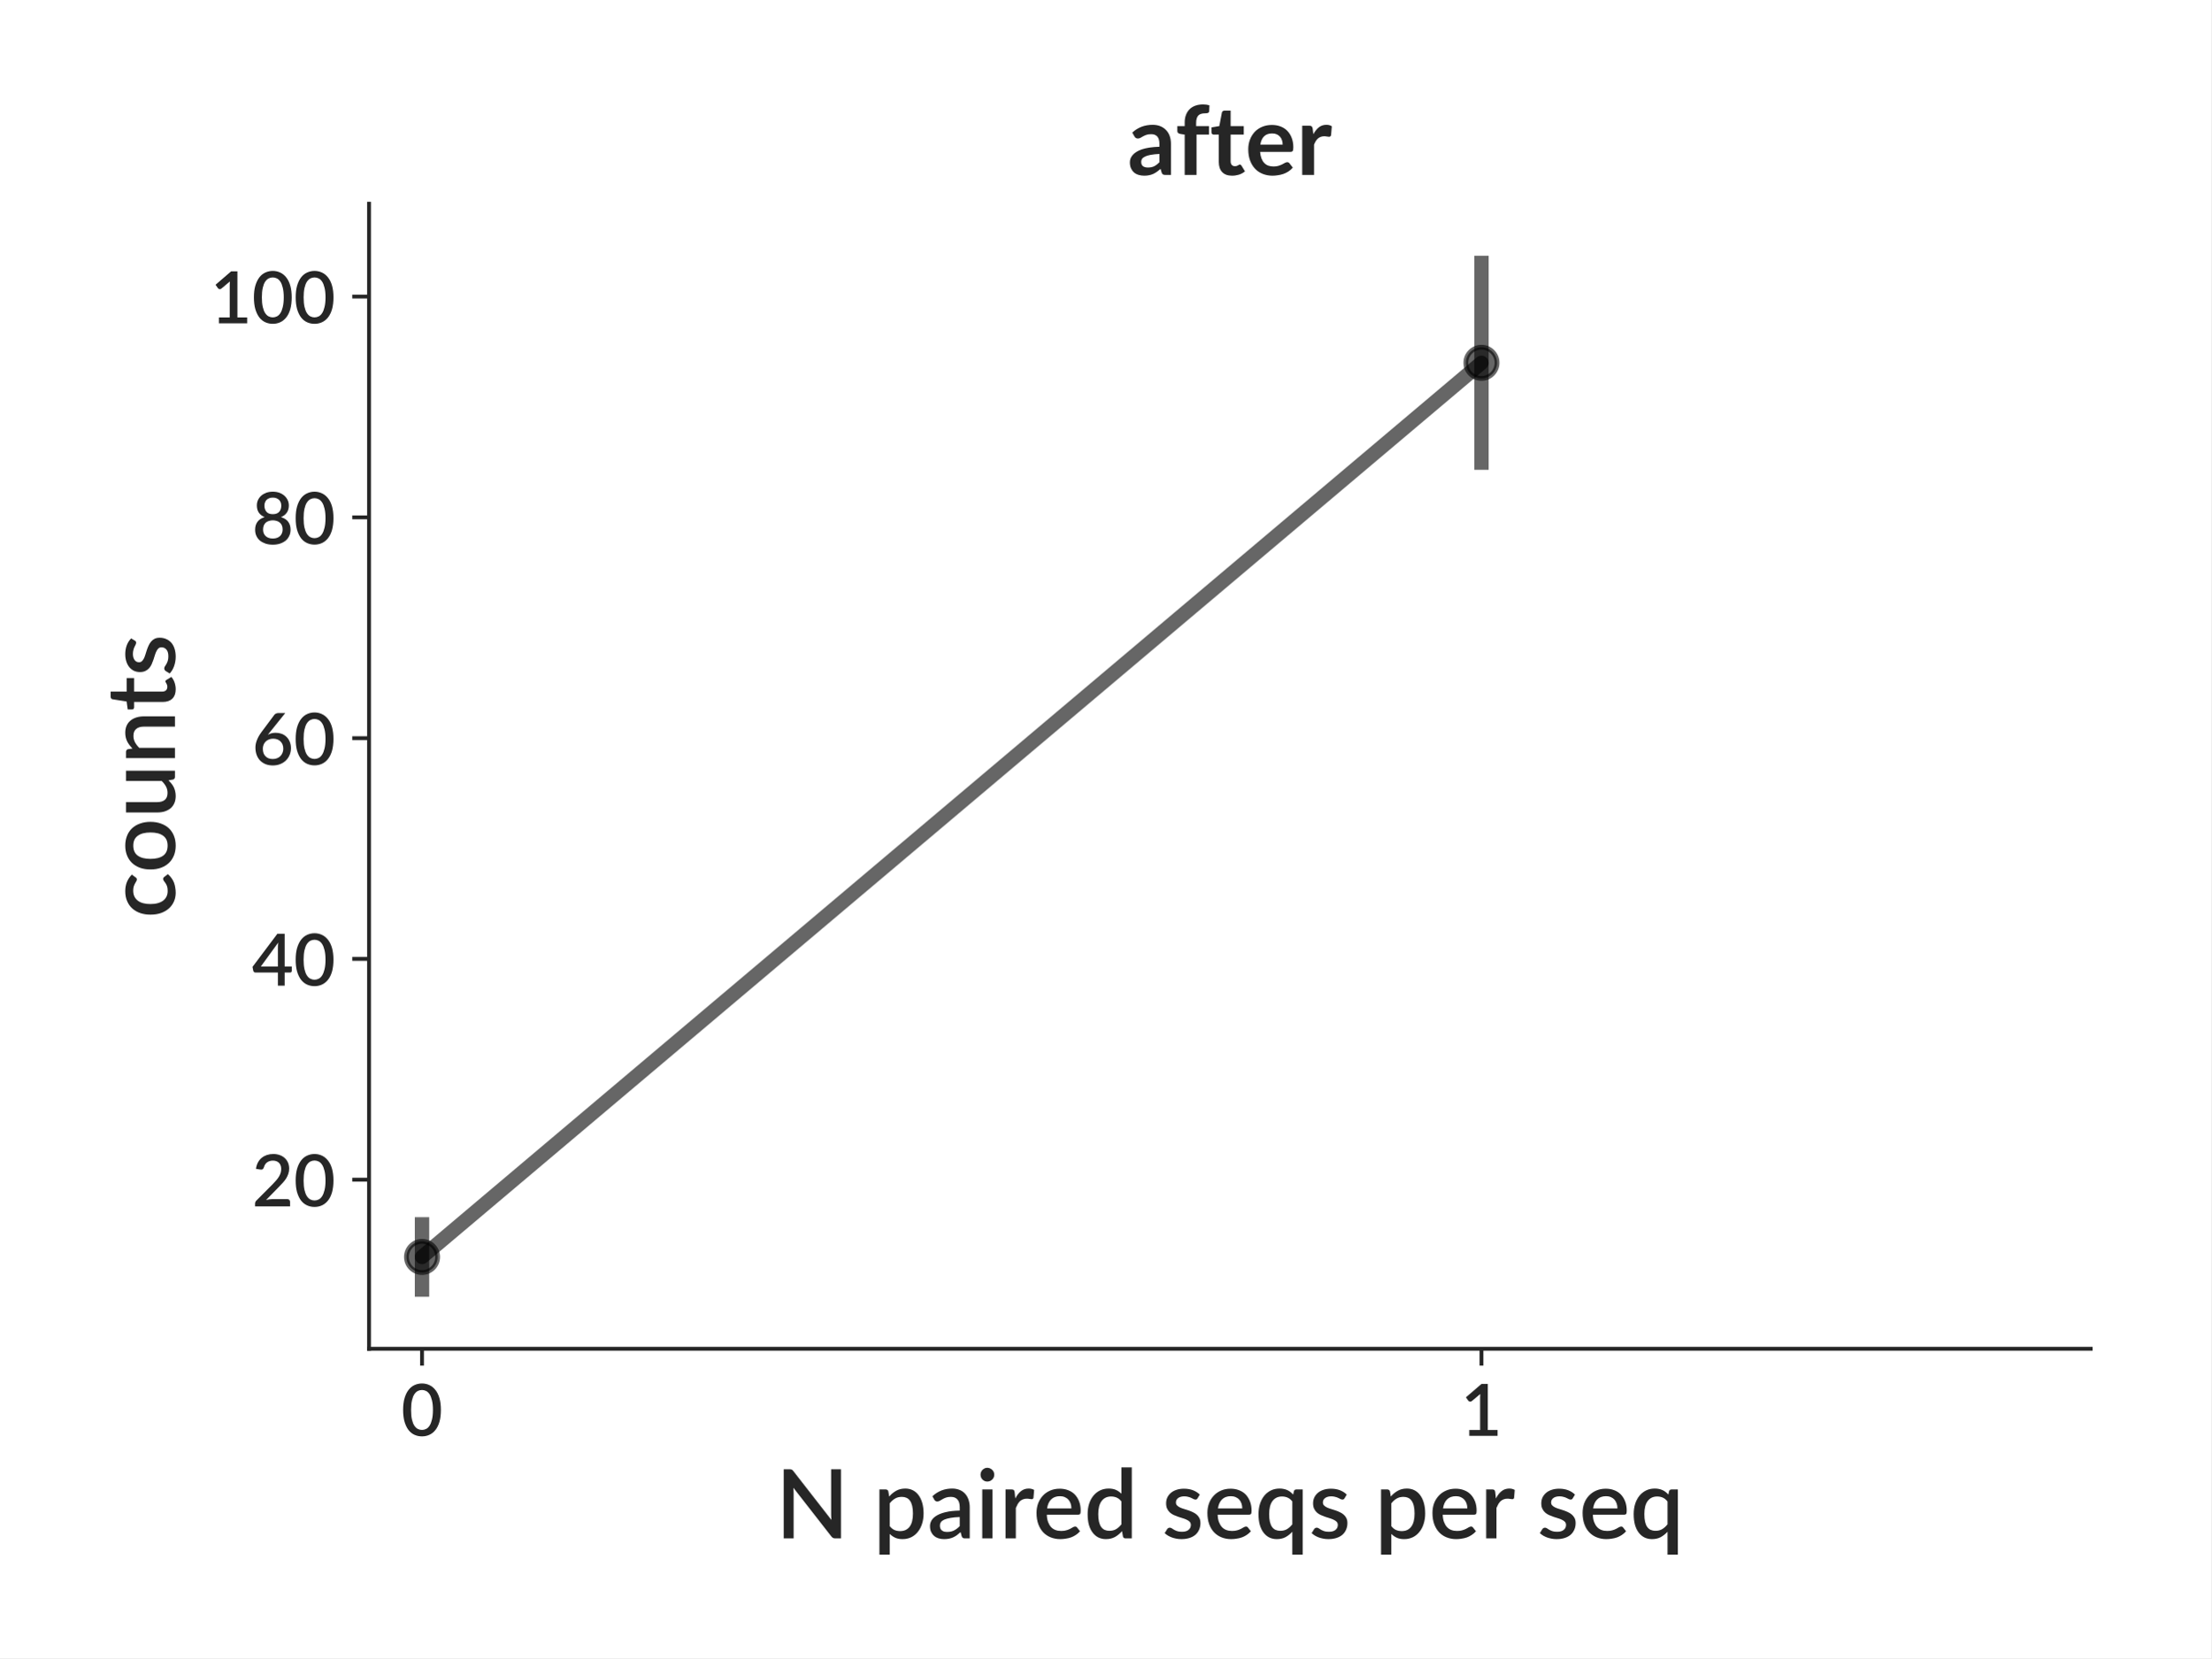
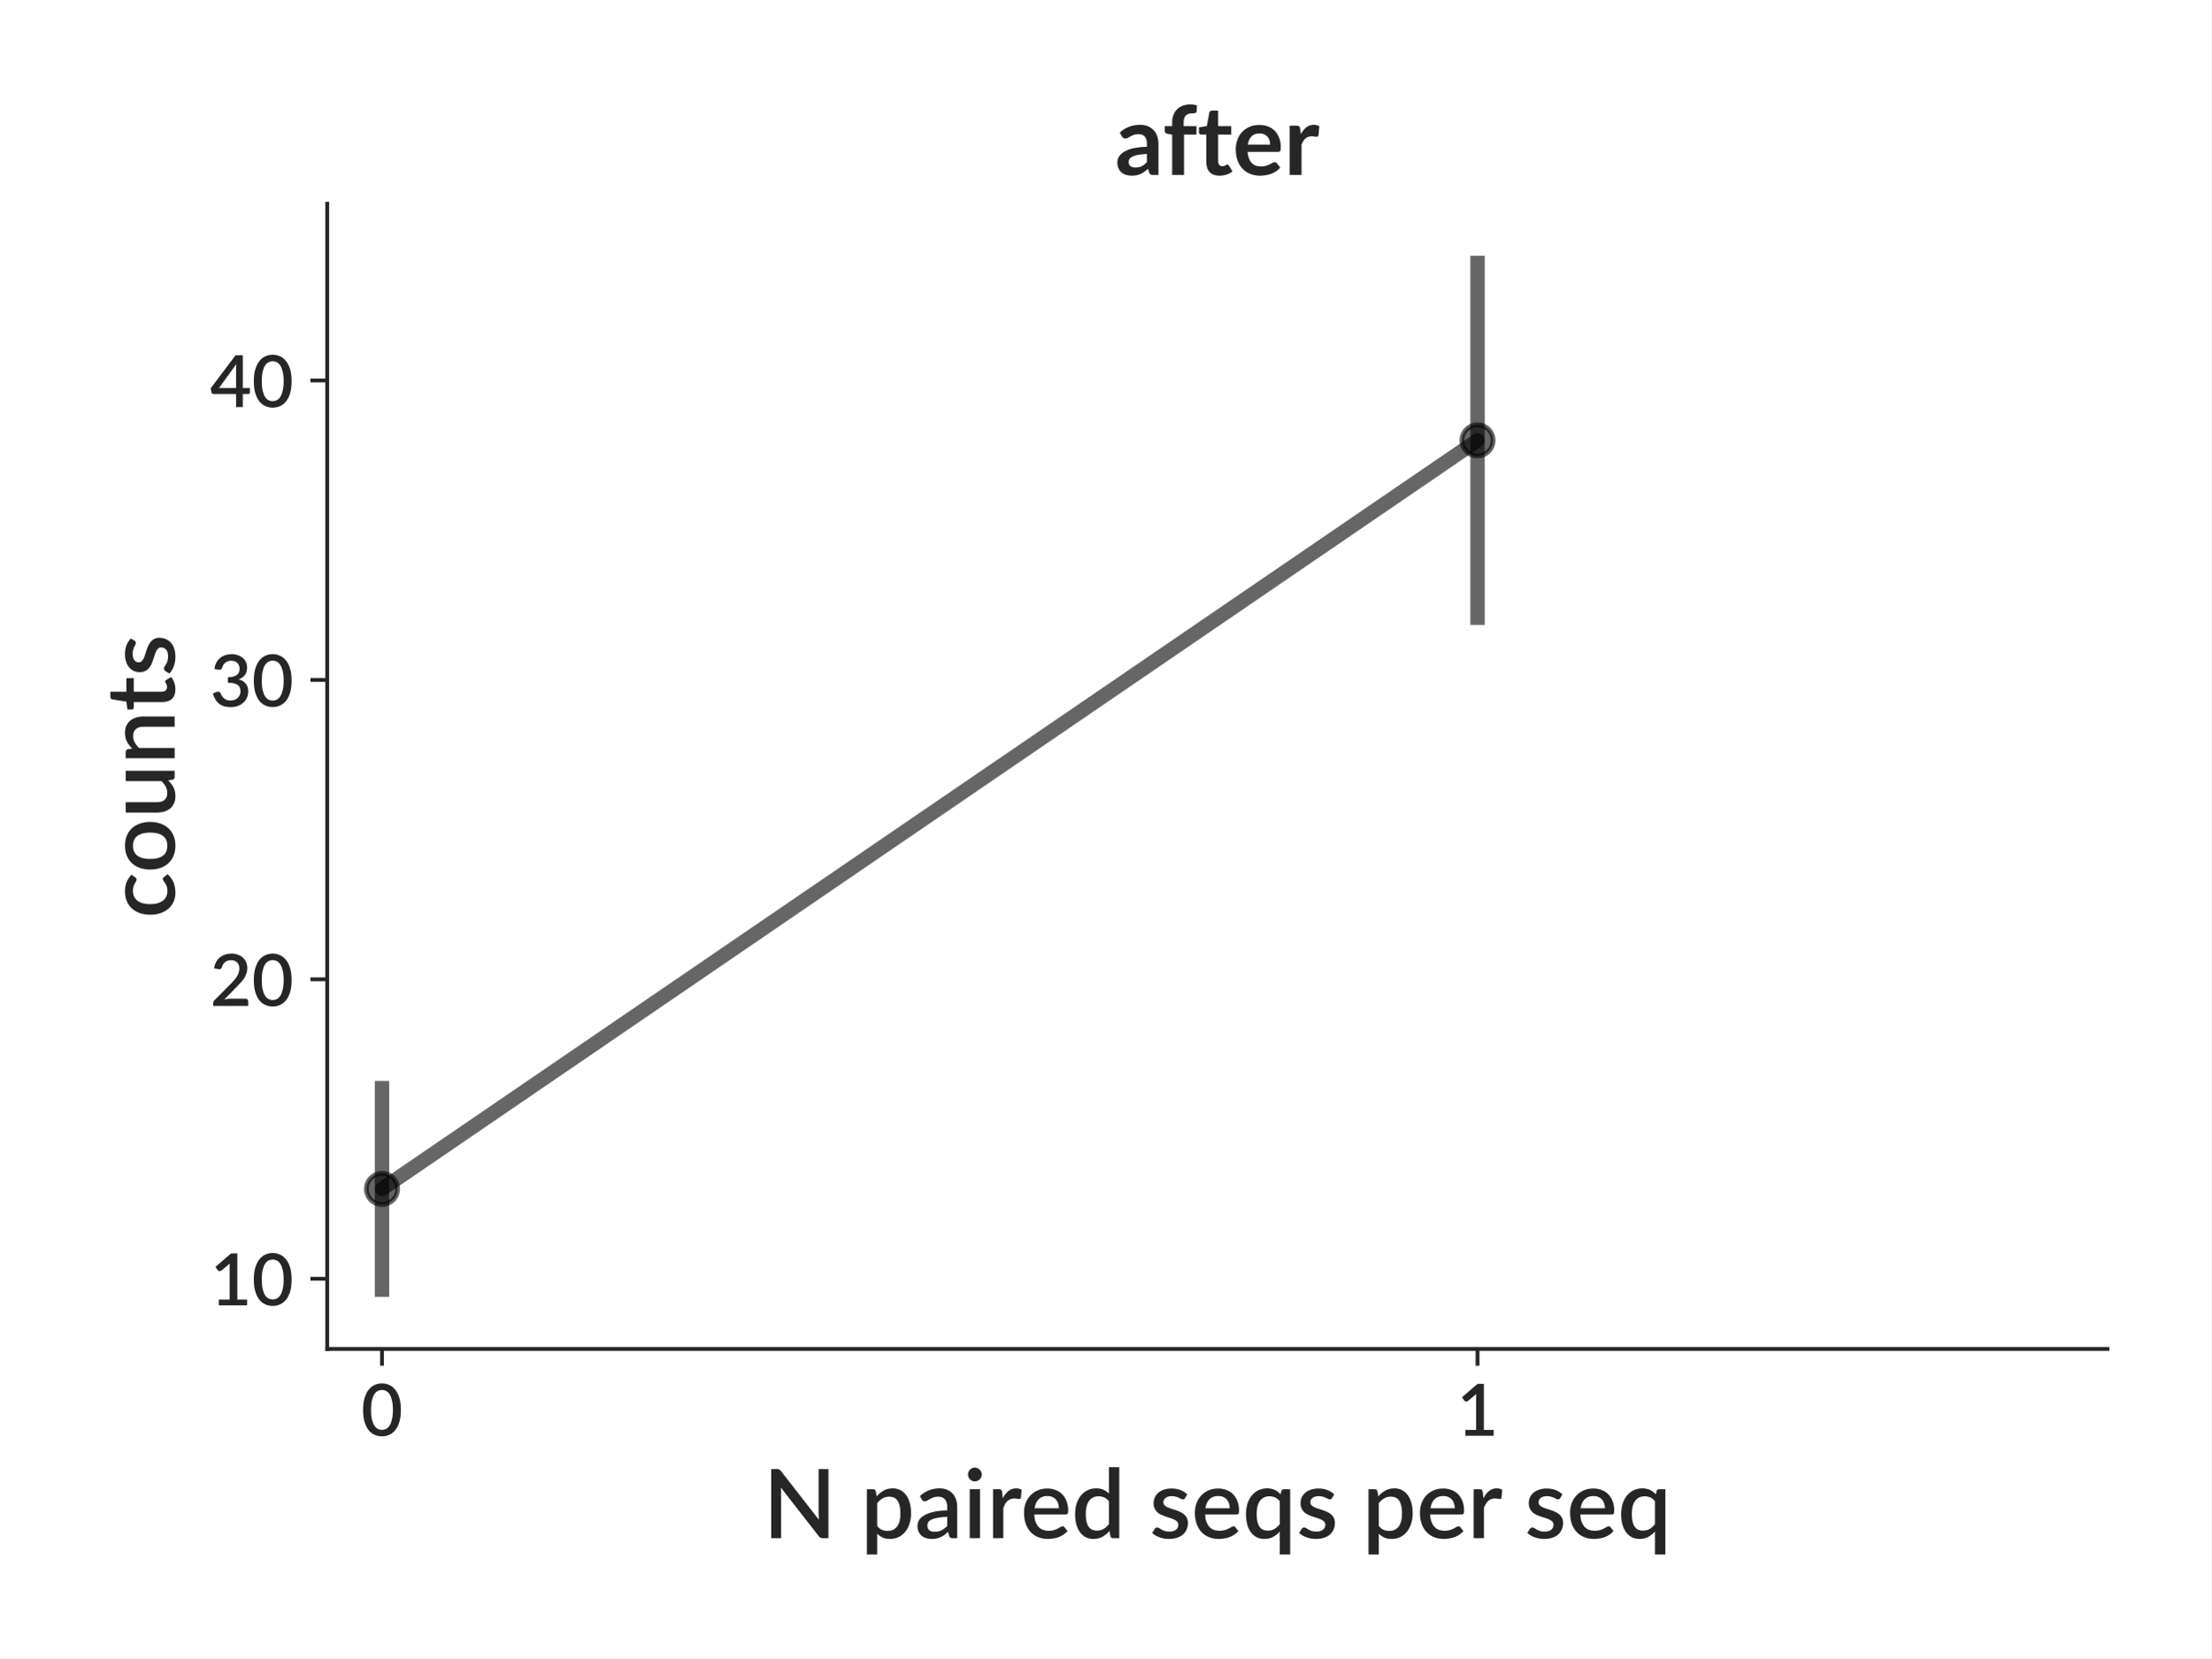
<svg xmlns="http://www.w3.org/2000/svg" xmlns:xlink="http://www.w3.org/1999/xlink" height="345.6pt" version="1.1" viewBox="0 0 460.8 345.6" width="460.8pt">
  <defs>
-     <style type="text/css">
- *{stroke-linecap:butt;stroke-linejoin:round;}
-   </style>
+     <style type="text/css">*{stroke-linecap:butt;stroke-linejoin:round;}</style>
  </defs>
  <g id="figure_1">
    <g id="patch_1">
      <path d="M 0 345.6  L 460.8 345.6  L 460.8 0  L 0 0  z " style="fill:#ffffff;" />
    </g>
    <g id="axes_1">
      <g id="patch_2">
-         <path d="M 76.909 281.134  L 435.7 281.134  L 435.7 42.459  L 76.909 42.459  z " style="fill:#ffffff;" />
+         <path d="M 68.191 281.166  L 439.2 281.166  L 439.2 42.459  L 68.191 42.459  z " style="fill:#ffffff;" />
      </g>
      <g id="matplotlib.axis_1">
        <g id="xtick_1">
          <g id="line2d_1">
            <defs>
-               <path d="M 0 0  L 0 3.5  " id="mde2bfb3f2a" style="stroke:#262626;stroke-width:0.8;" />
+               <path d="M 0 0  L 0 3.5  " id="m9932be5bf6" style="stroke:#262626;stroke-width:0.8;" />
            </defs>
            <g>
-               <use style="fill:#262626;stroke:#262626;stroke-width:0.8;" x="87.949" xlink:href="#mde2bfb3f2a" y="281.134" />
+               <use style="fill:#262626;stroke:#262626;stroke-width:0.8;" x="79.606" xlink:href="#m9932be5bf6" y="281.166" />
            </g>
          </g>
          <g id="text_1">
-             <text style="fill:#262626;font-family:Lato;font-size:15px;font-style:normal;font-weight:600;text-anchor:middle;" transform="rotate(-0, 87.94909, 299.2781)" x="87.949" y="299.278">0</text>
+             <text style="fill:#262626;font-family:Lato;font-size:15px;font-stretch:normal;font-style:normal;font-weight:600;text-anchor:middle;" transform="rotate(-0, 79.6063, 299.2664)" x="79.606" y="299.266">0</text>
          </g>
        </g>
        <g id="xtick_2">
          <g id="line2d_2">
            <g>
-               <use style="fill:#262626;stroke:#262626;stroke-width:0.8;" x="308.743" xlink:href="#mde2bfb3f2a" y="281.134" />
+               <use style="fill:#262626;stroke:#262626;stroke-width:0.8;" x="307.92" xlink:href="#m9932be5bf6" y="281.166" />
            </g>
          </g>
          <g id="text_2">
-             <text style="fill:#262626;font-family:Lato;font-size:15px;font-style:normal;font-weight:600;text-anchor:middle;" transform="rotate(-0, 308.7433, 299.2781)" x="308.743" y="299.278">1</text>
+             <text style="fill:#262626;font-family:Lato;font-size:15px;font-stretch:normal;font-style:normal;font-weight:600;text-anchor:middle;" transform="rotate(-0, 307.9198, 299.2664)" x="307.92" y="299.266">1</text>
          </g>
        </g>
        <g id="text_3">
-           <text style="fill:#262626;font-family:Lato;font-size:20px;font-style:normal;font-weight:600;text-anchor:middle;" transform="rotate(-0, 256.3047, 320.65)" x="256.305" y="320.65">N paired seqs per seq</text>
+           <text style="fill:#262626;font-family:Lato;font-size:20px;font-stretch:normal;font-style:normal;font-weight:600;text-anchor:middle;" transform="rotate(-0, 253.6953, 320.6094)" x="253.695" y="320.609">N paired seqs per seq</text>
        </g>
      </g>
      <g id="matplotlib.axis_2">
        <g id="ytick_1">
          <g id="line2d_3">
            <defs>
-               <path d="M 0 0  L -3.5 0  " id="md35dab540a" style="stroke:#262626;stroke-width:0.8;" />
+               <path d="M 0 0  L -3.5 0  " id="m76c322cf70" style="stroke:#262626;stroke-width:0.8;" />
            </defs>
            <g>
-               <use style="fill:#262626;stroke:#262626;stroke-width:0.8;" x="76.909" xlink:href="#md35dab540a" y="245.882" />
+               <use style="fill:#262626;stroke:#262626;stroke-width:0.8;" x="68.191" xlink:href="#m76c322cf70" y="266.537" />
            </g>
          </g>
          <g id="text_4">
-             <text style="fill:#262626;font-family:Lato;font-size:15px;font-style:normal;font-weight:600;text-anchor:end;" transform="rotate(-0, 69.90937, 251.4548)" x="69.909" y="251.455">20</text>
+             <text style="fill:#262626;font-family:Lato;font-size:15px;font-stretch:normal;font-style:normal;font-weight:600;text-anchor:end;" transform="rotate(-0, 61.19062, 272.0867)" x="61.191" y="272.087">10</text>
          </g>
        </g>
        <g id="ytick_2">
          <g id="line2d_4">
            <g>
-               <use style="fill:#262626;stroke:#262626;stroke-width:0.8;" x="76.909" xlink:href="#md35dab540a" y="199.865" />
+               <use style="fill:#262626;stroke:#262626;stroke-width:0.8;" x="68.191" xlink:href="#m76c322cf70" y="204.125" />
            </g>
          </g>
          <g id="text_5">
-             <text style="fill:#262626;font-family:Lato;font-size:15px;font-style:normal;font-weight:600;text-anchor:end;" transform="rotate(-0, 69.90937, 205.4368)" x="69.909" y="205.437">40</text>
+             <text style="fill:#262626;font-family:Lato;font-size:15px;font-stretch:normal;font-style:normal;font-weight:600;text-anchor:end;" transform="rotate(-0, 61.19062, 209.6747)" x="61.191" y="209.675">20</text>
          </g>
        </g>
        <g id="ytick_3">
          <g id="line2d_5">
            <g>
-               <use style="fill:#262626;stroke:#262626;stroke-width:0.8;" x="76.909" xlink:href="#md35dab540a" y="153.847" />
+               <use style="fill:#262626;stroke:#262626;stroke-width:0.8;" x="68.191" xlink:href="#m76c322cf70" y="141.713" />
            </g>
          </g>
          <g id="text_6">
-             <text style="fill:#262626;font-family:Lato;font-size:15px;font-style:normal;font-weight:600;text-anchor:end;" transform="rotate(-0, 69.90937, 159.4189)" x="69.909" y="159.419">60</text>
+             <text style="fill:#262626;font-family:Lato;font-size:15px;font-stretch:normal;font-style:normal;font-weight:600;text-anchor:end;" transform="rotate(-0, 61.19062, 147.2627)" x="61.191" y="147.263">30</text>
          </g>
        </g>
        <g id="ytick_4">
          <g id="line2d_6">
            <g>
-               <use style="fill:#262626;stroke:#262626;stroke-width:0.8;" x="76.909" xlink:href="#md35dab540a" y="107.829" />
+               <use style="fill:#262626;stroke:#262626;stroke-width:0.8;" x="68.191" xlink:href="#m76c322cf70" y="79.301" />
            </g>
          </g>
          <g id="text_7">
-             <text style="fill:#262626;font-family:Lato;font-size:15px;font-style:normal;font-weight:600;text-anchor:end;" transform="rotate(-0, 69.90937, 113.401)" x="69.909" y="113.401">80</text>
+             <text style="fill:#262626;font-family:Lato;font-size:15px;font-stretch:normal;font-style:normal;font-weight:600;text-anchor:end;" transform="rotate(-0, 61.19062, 84.85065)" x="61.191" y="84.851">40</text>
          </g>
        </g>
-         <g id="ytick_5">
-           <g id="line2d_7">
-             <g>
-               <use style="fill:#262626;stroke:#262626;stroke-width:0.8;" x="76.909" xlink:href="#md35dab540a" y="61.811" />
-             </g>
-           </g>
-           <g id="text_8">
-             <text style="fill:#262626;font-family:Lato;font-size:15px;font-style:normal;font-weight:600;text-anchor:end;" transform="rotate(-0, 69.90937, 67.38311)" x="69.909" y="67.383">100</text>
-           </g>
-         </g>
-         <g id="text_9">
-           <text style="fill:#262626;font-family:Lato;font-size:20px;font-style:normal;font-weight:600;text-anchor:middle;" transform="rotate(-90, 36.45938, 161.7965)" x="36.459" y="161.796">counts</text>
+         <g id="text_8">
+           <text style="fill:#262626;font-family:Lato;font-size:20px;font-stretch:normal;font-style:normal;font-weight:600;text-anchor:middle;" transform="rotate(-90, 36.4, 161.8129)" x="36.4" y="161.813">counts</text>
        </g>
      </g>
      <g id="LineCollection_1">
-         <path clip-path="url(#p751baae4e4)" d="M 87.949 270.285  L 87.949 253.693  " style="fill:none;stroke:#000000;stroke-opacity:0.6;stroke-width:3;" />
-         <path clip-path="url(#p751baae4e4)" d="M 308.743 97.924  L 308.743 53.308  " style="fill:none;stroke:#000000;stroke-opacity:0.6;stroke-width:3;" />
+         <path clip-path="url(#p85a028f727)" d="M 79.606 270.316  L 79.606 225.31  " style="fill:none;stroke:#000000;stroke-opacity:0.6;stroke-width:3;" />
+         <path clip-path="url(#p85a028f727)" d="M 307.92 130.256  L 307.92 53.31  " style="fill:none;stroke:#000000;stroke-opacity:0.6;stroke-width:3;" />
      </g>
-       <g id="line2d_8">
-         <path clip-path="url(#p751baae4e4)" d="M 87.949 261.989  L 308.743 75.616  " style="fill:none;stroke:#000000;stroke-linecap:round;stroke-opacity:0.6;stroke-width:3;" />
+       <g id="line2d_7">
+         <path clip-path="url(#p85a028f727)" d="M 79.606 247.813  L 307.92 91.783  " style="fill:none;stroke:#000000;stroke-linecap:round;stroke-opacity:0.6;stroke-width:3;" />
        <defs>
-           <path d="M 0 3.25  C 0.862 3.25 1.689 2.908 2.298 2.298  C 2.908 1.689 3.25 0.862 3.25 0  C 3.25 -0.862 2.908 -1.689 2.298 -2.298  C 1.689 -2.908 0.862 -3.25 0 -3.25  C -0.862 -3.25 -1.689 -2.908 -2.298 -2.298  C -2.908 -1.689 -3.25 -0.862 -3.25 0  C -3.25 0.862 -2.908 1.689 -2.298 2.298  C -1.689 2.908 -0.862 3.25 0 3.25  z " id="m33b0cd5897" style="stroke:#000000;stroke-opacity:0.6;" />
+           <path d="M 0 3.25  C 0.862 3.25 1.689 2.908 2.298 2.298  C 2.908 1.689 3.25 0.862 3.25 0  C 3.25 -0.862 2.908 -1.689 2.298 -2.298  C 1.689 -2.908 0.862 -3.25 0 -3.25  C -0.862 -3.25 -1.689 -2.908 -2.298 -2.298  C -2.908 -1.689 -3.25 -0.862 -3.25 0  C -3.25 0.862 -2.908 1.689 -2.298 2.298  C -1.689 2.908 -0.862 3.25 0 3.25  z " id="mbb5da319ff" style="stroke:#000000;stroke-opacity:0.6;" />
        </defs>
-         <g clip-path="url(#p751baae4e4)">
-           <use style="fill-opacity:0.6;stroke:#000000;stroke-opacity:0.6;" x="87.949" xlink:href="#m33b0cd5897" y="261.989" />
-           <use style="fill-opacity:0.6;stroke:#000000;stroke-opacity:0.6;" x="308.743" xlink:href="#m33b0cd5897" y="75.616" />
+         <g clip-path="url(#p85a028f727)">
+           <use style="fill-opacity:0.6;stroke:#000000;stroke-opacity:0.6;" x="79.606" xlink:href="#mbb5da319ff" y="247.813" />
+           <use style="fill-opacity:0.6;stroke:#000000;stroke-opacity:0.6;" x="307.92" xlink:href="#mbb5da319ff" y="91.783" />
        </g>
      </g>
      <g id="patch_3">
-         <path d="M 76.909 281.134  L 76.909 42.459  " style="fill:none;stroke:#262626;stroke-linecap:square;stroke-linejoin:miter;stroke-width:0.8;" />
+         <path d="M 68.191 281.166  L 68.191 42.459  " style="fill:none;stroke:#262626;stroke-linecap:square;stroke-linejoin:miter;stroke-width:0.8;" />
      </g>
      <g id="patch_4">
-         <path d="M 76.909 281.134  L 435.7 281.134  " style="fill:none;stroke:#262626;stroke-linecap:square;stroke-linejoin:miter;stroke-width:0.8;" />
+         <path d="M 68.191 281.166  L 439.2 281.166  " style="fill:none;stroke:#262626;stroke-linecap:square;stroke-linejoin:miter;stroke-width:0.8;" />
      </g>
-       <g id="text_10">
-         <text style="fill:#262626;font-family:Lato;font-size:20px;font-style:normal;font-weight:bold;text-anchor:middle;" transform="rotate(-0, 256.3047, 36.45938)" x="256.305" y="36.459">after</text>
+       <g id="text_9">
+         <text style="fill:#262626;font-family:Lato;font-size:20px;font-stretch:normal;font-style:normal;font-weight:bold;text-anchor:middle;" transform="rotate(-0, 253.6953, 36.45938)" x="253.695" y="36.459">after</text>
      </g>
    </g>
  </g>
  <defs>
-     <clipPath id="p751baae4e4">
-       <rect height="238.674" width="358.791" x="76.909" y="42.459" />
+     <clipPath id="p85a028f727">
+       <rect height="238.707" width="371.009" x="68.191" y="42.459" />
    </clipPath>
  </defs>
</svg>
